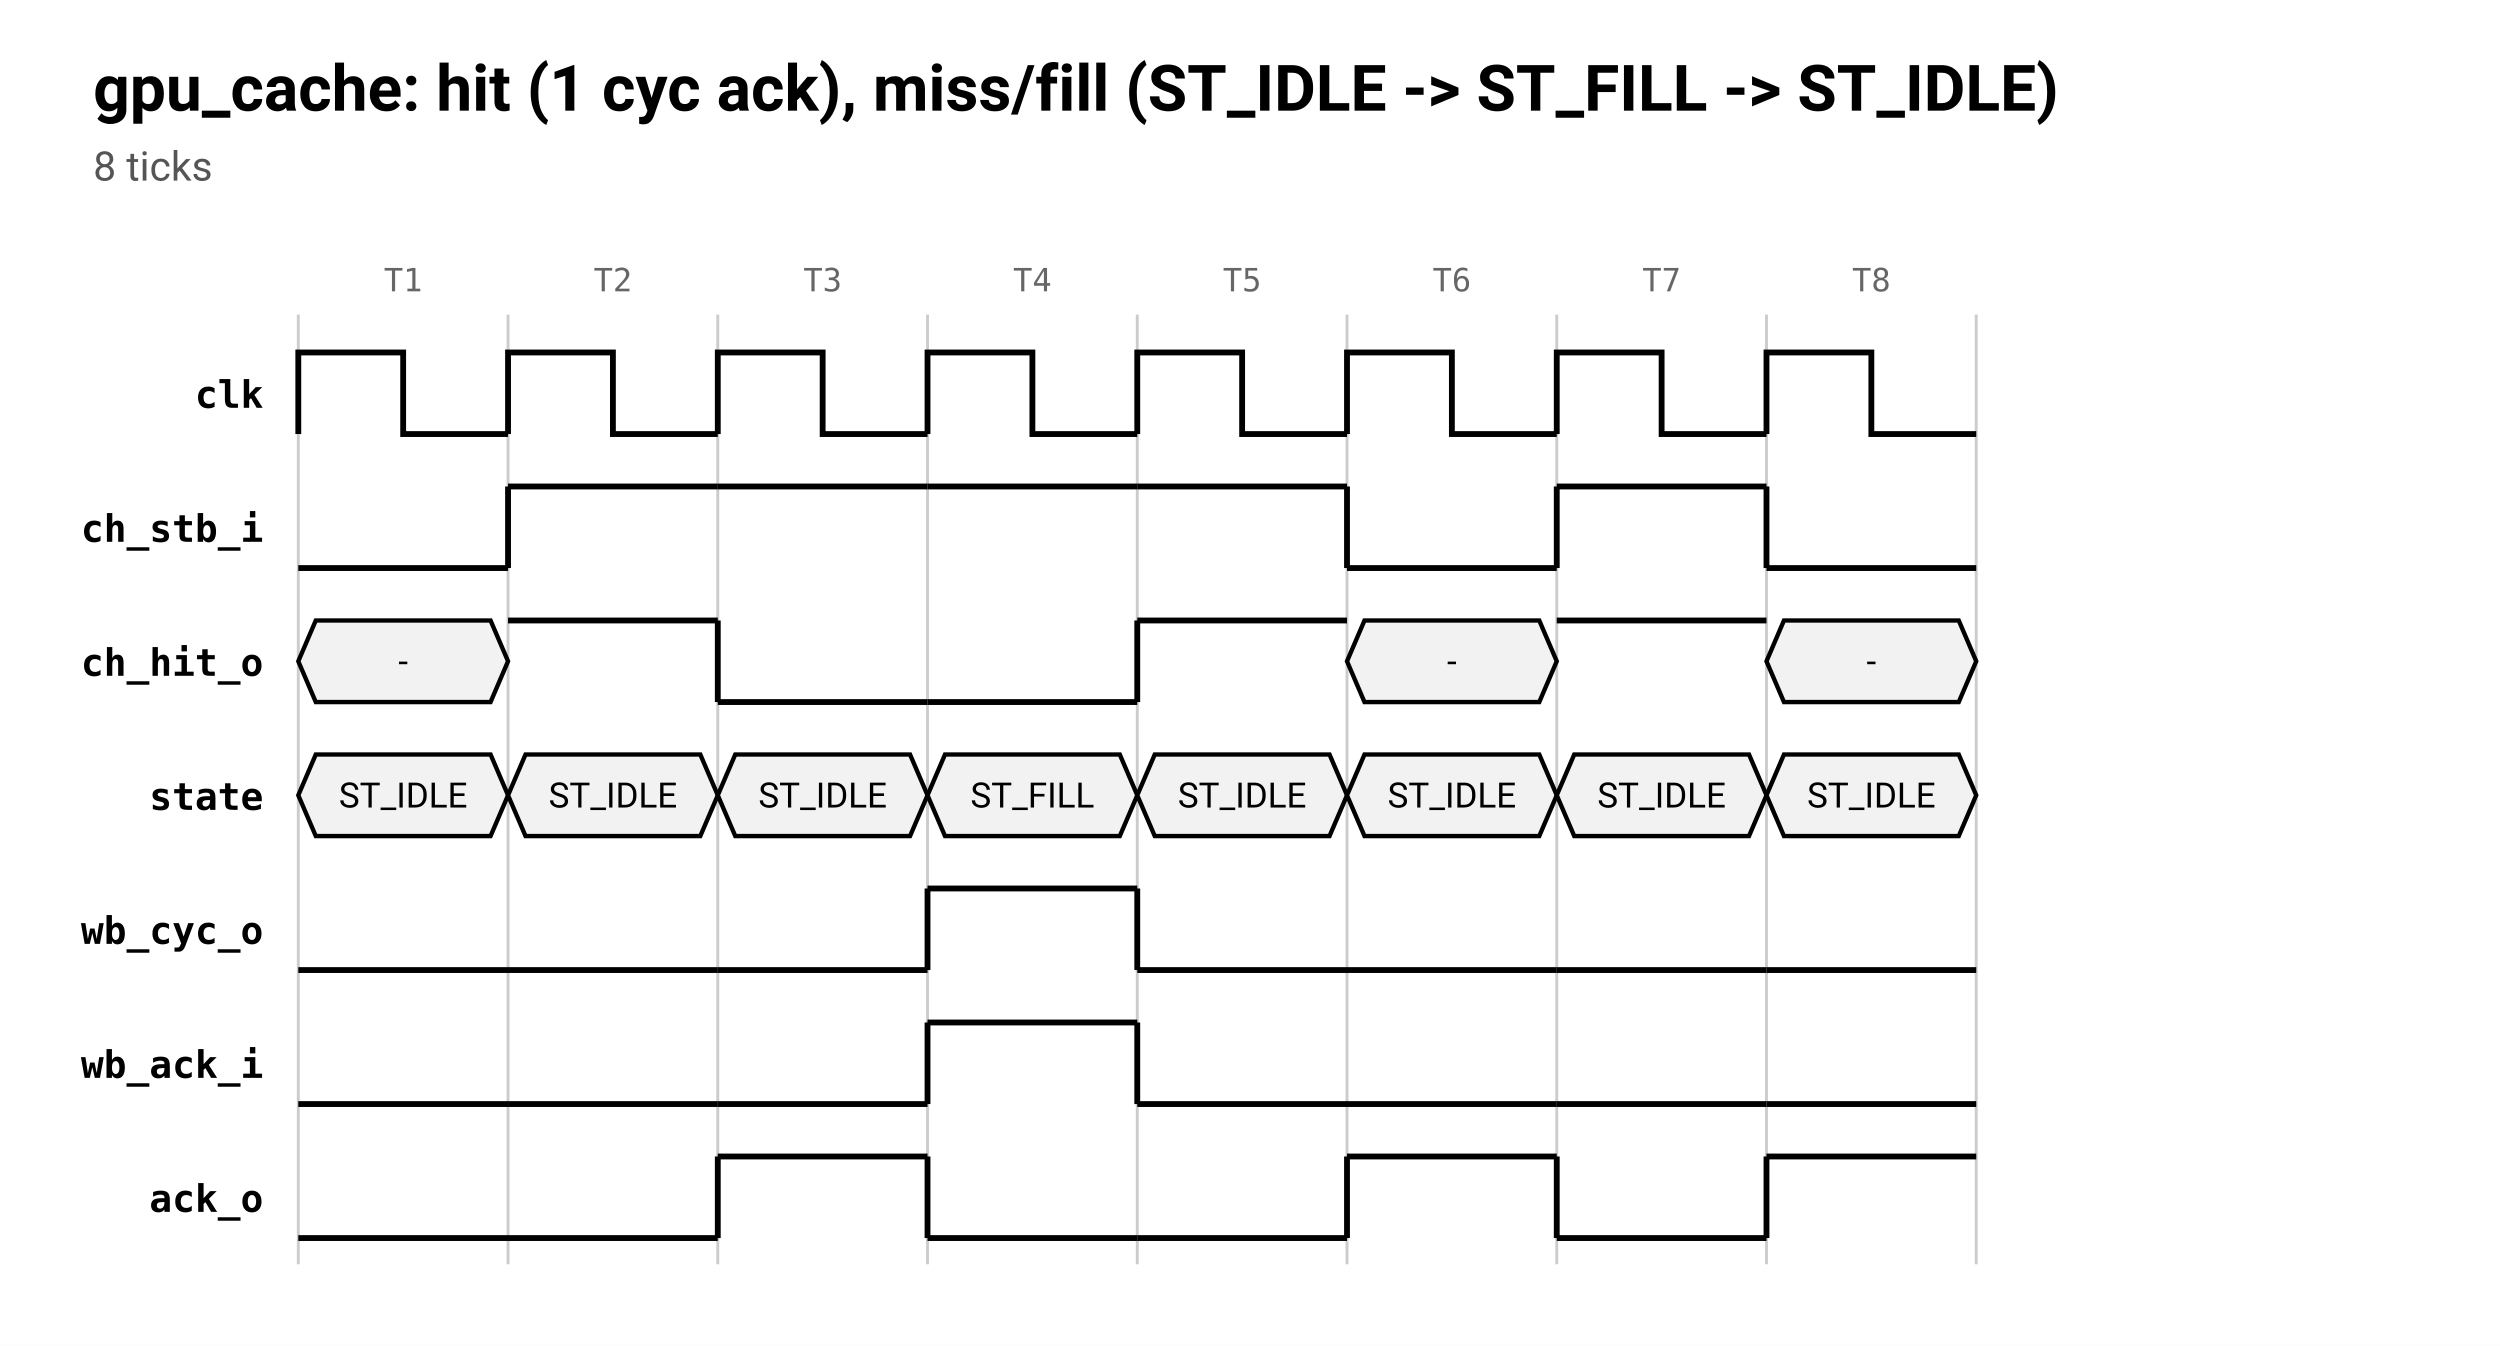
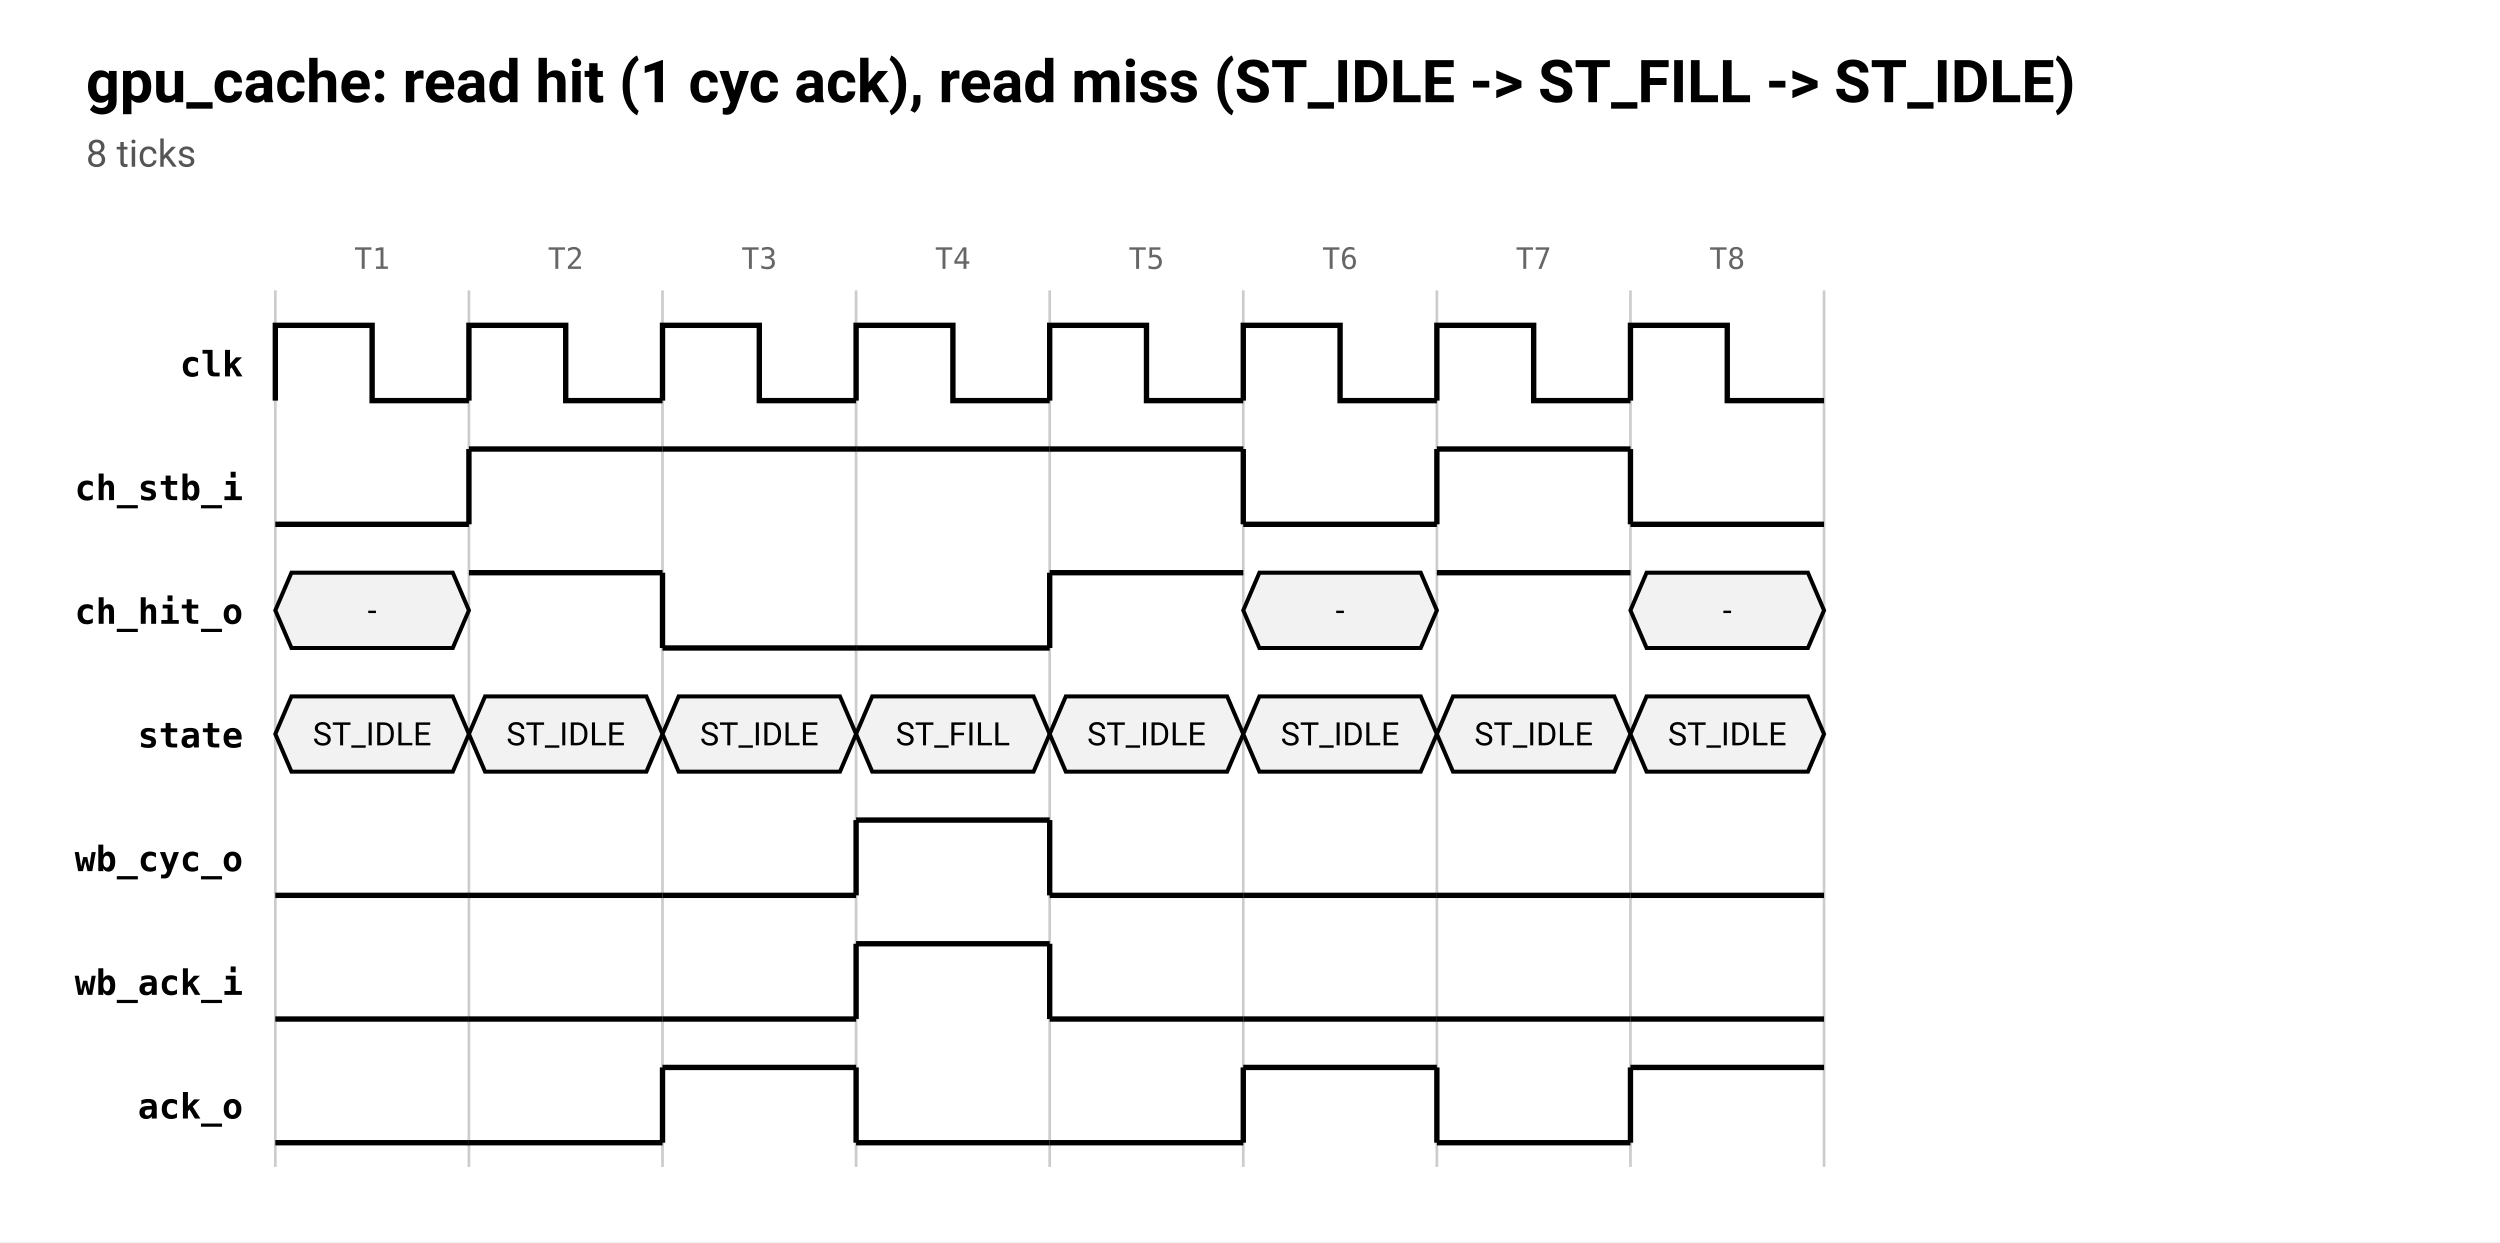
- <svg xmlns="http://www.w3.org/2000/svg" width="858.2" height="462" viewBox="0 0 858.2 462">
+ <svg xmlns="http://www.w3.org/2000/svg" width="929.8" height="462" viewBox="0 0 929.8 462">
  <defs>
    <pattern id="hatch" width="6" height="6" patternUnits="userSpaceOnUse" patternTransform="rotate(45)">
      <rect width="6" height="6" fill="#FFFFFF" />
      <line x1="0" y1="0" x2="0" y2="6" stroke="#B0B0B0" stroke-width="2" />
    </pattern>
    <pattern id="xpat" width="8" height="8" patternUnits="userSpaceOnUse">
      <rect width="8" height="8" fill="#FFFFFF" />
      <path d="M0 0L8 8M8 0L0 8" stroke="#C07070" stroke-width="1" />
    </pattern>
    <marker id="arr" viewBox="0 0 10 10" refX="9" refY="5" markerWidth="8" markerHeight="8" orient="auto">
      <path d="M0 0L10 5L0 10z" fill="#000000" />
    </marker>
  </defs>
  <style>text{font-family:-apple-system,BlinkMacSystemFont,"Segoe UI",Roboto,Helvetica,Arial,sans-serif}.m{font-family:ui-monospace,Menlo,Consolas,"DejaVu Sans Mono",monospace}</style>
-   <rect width="858.2" height="462" fill="#FFFFFF" />
-   <text x="32" y="38" font-size="22" font-weight="700" fill="#000000">gpu_cache: hit (1 cyc ack), miss/fill (ST_IDLE -&gt; ST_FILL -&gt; ST_IDLE)</text>
+   <rect width="929.8" height="462" fill="#FFFFFF" />
+   <text x="32" y="38" font-size="22" font-weight="700" fill="#000000">gpu_cache: read hit (1 cyc ack), read miss (ST_IDLE -&gt; ST_FILL -&gt; ST_IDLE)</text>
  <text x="32" y="62" font-size="14" fill="#555555">8 ticks</text>
  <line x1="102.4" y1="108" x2="102.4" y2="434" stroke="#CCCCCC" stroke-width="1" />
  <text x="138.4" y="100" font-size="11" text-anchor="middle" fill="#666666" class="m">T1</text>
  <line x1="174.4" y1="108" x2="174.4" y2="434" stroke="#CCCCCC" stroke-width="1" />
  <text x="210.4" y="100" font-size="11" text-anchor="middle" fill="#666666" class="m">T2</text>
  <line x1="246.4" y1="108" x2="246.4" y2="434" stroke="#CCCCCC" stroke-width="1" />
  <text x="282.4" y="100" font-size="11" text-anchor="middle" fill="#666666" class="m">T3</text>
  <line x1="318.4" y1="108" x2="318.4" y2="434" stroke="#CCCCCC" stroke-width="1" />
  <text x="354.4" y="100" font-size="11" text-anchor="middle" fill="#666666" class="m">T4</text>
  <line x1="390.4" y1="108" x2="390.4" y2="434" stroke="#CCCCCC" stroke-width="1" />
  <text x="426.4" y="100" font-size="11" text-anchor="middle" fill="#666666" class="m">T5</text>
  <line x1="462.4" y1="108" x2="462.4" y2="434" stroke="#CCCCCC" stroke-width="1" />
  <text x="498.4" y="100" font-size="11" text-anchor="middle" fill="#666666" class="m">T6</text>
  <line x1="534.4" y1="108" x2="534.4" y2="434" stroke="#CCCCCC" stroke-width="1" />
  <text x="570.4" y="100" font-size="11" text-anchor="middle" fill="#666666" class="m">T7</text>
  <line x1="606.4" y1="108" x2="606.4" y2="434" stroke="#CCCCCC" stroke-width="1" />
  <text x="642.4" y="100" font-size="11" text-anchor="middle" fill="#666666" class="m">T8</text>
  <line x1="678.4" y1="108" x2="678.4" y2="434" stroke="#CCCCCC" stroke-width="1" />
  <text x="90.4" y="140" font-size="13" text-anchor="end" fill="#000000" font-weight="700" class="m">clk</text>
  <path d="M102.4 149 L102.4 121 L138.4 121 L138.4 149 L174.4 149 M174.4 149 L174.4 121 L210.4 121 L210.4 149 L246.4 149 M246.4 149 L246.4 121 L282.4 121 L282.4 149 L318.4 149 M318.4 149 L318.4 121 L354.4 121 L354.4 149 L390.4 149 M390.4 149 L390.4 121 L426.4 121 L426.4 149 L462.4 149 M462.4 149 L462.4 121 L498.4 121 L498.4 149 L534.4 149 M534.4 149 L534.4 121 L570.4 121 L570.4 149 L606.4 149 M606.4 149 L606.4 121 L642.4 121 L642.4 149 L678.4 149" fill="none" stroke="#000000" stroke-width="2" />
  <text x="90.4" y="186" font-size="13" text-anchor="end" fill="#000000" font-weight="700" class="m">ch_stb_i</text>
  <line x1="102.4" y1="195" x2="174.4" y2="195" stroke="#000000" stroke-width="2" />
  <line x1="174.4" y1="167" x2="246.4" y2="167" stroke="#000000" stroke-width="2" />
  <line x1="174.4" y1="167" x2="174.4" y2="195" stroke="#000000" stroke-width="2" />
  <line x1="246.4" y1="167" x2="318.4" y2="167" stroke="#000000" stroke-width="2" />
  <line x1="318.4" y1="167" x2="390.4" y2="167" stroke="#000000" stroke-width="2" />
  <line x1="390.4" y1="167" x2="462.4" y2="167" stroke="#000000" stroke-width="2" />
  <line x1="462.4" y1="195" x2="534.4" y2="195" stroke="#000000" stroke-width="2" />
  <line x1="462.4" y1="167" x2="462.4" y2="195" stroke="#000000" stroke-width="2" />
  <line x1="534.4" y1="167" x2="606.4" y2="167" stroke="#000000" stroke-width="2" />
  <line x1="534.4" y1="167" x2="534.4" y2="195" stroke="#000000" stroke-width="2" />
  <line x1="606.4" y1="195" x2="678.4" y2="195" stroke="#000000" stroke-width="2" />
  <line x1="606.4" y1="167" x2="606.4" y2="195" stroke="#000000" stroke-width="2" />
  <text x="90.4" y="232" font-size="13" text-anchor="end" fill="#000000" font-weight="700" class="m">ch_hit_o</text>
  <polygon points="108.4,213 168.4,213 174.4,227 168.4,241 108.4,241 102.4,227" fill="#F2F2F2" stroke="#000000" stroke-width="1.5" />
  <text x="138.4" y="231.2" font-size="12" text-anchor="middle" fill="#000000">-</text>
  <line x1="174.4" y1="213" x2="246.4" y2="213" stroke="#000000" stroke-width="2" />
  <line x1="246.4" y1="241" x2="318.4" y2="241" stroke="#000000" stroke-width="2" />
  <line x1="246.4" y1="213" x2="246.4" y2="241" stroke="#000000" stroke-width="2" />
  <line x1="318.4" y1="241" x2="390.4" y2="241" stroke="#000000" stroke-width="2" />
  <line x1="390.4" y1="213" x2="462.4" y2="213" stroke="#000000" stroke-width="2" />
  <line x1="390.4" y1="213" x2="390.4" y2="241" stroke="#000000" stroke-width="2" />
  <polygon points="468.4,213 528.4,213 534.4,227 528.4,241 468.4,241 462.4,227" fill="#F2F2F2" stroke="#000000" stroke-width="1.5" />
  <text x="498.4" y="231.2" font-size="12" text-anchor="middle" fill="#000000">-</text>
  <line x1="534.4" y1="213" x2="606.4" y2="213" stroke="#000000" stroke-width="2" />
  <polygon points="612.4,213 672.4,213 678.4,227 672.4,241 612.4,241 606.4,227" fill="#F2F2F2" stroke="#000000" stroke-width="1.5" />
  <text x="642.4" y="231.2" font-size="12" text-anchor="middle" fill="#000000">-</text>
  <text x="90.4" y="278" font-size="13" text-anchor="end" fill="#000000" font-weight="700" class="m">state</text>
  <polygon points="108.4,259 168.4,259 174.4,273 168.4,287 108.4,287 102.4,273" fill="#F2F2F2" stroke="#000000" stroke-width="1.5" />
  <text x="138.4" y="277.2" font-size="12" text-anchor="middle" fill="#000000">ST_IDLE</text>
  <polygon points="180.4,259 240.4,259 246.4,273 240.4,287 180.4,287 174.4,273" fill="#F2F2F2" stroke="#000000" stroke-width="1.5" />
  <text x="210.4" y="277.2" font-size="12" text-anchor="middle" fill="#000000">ST_IDLE</text>
  <polygon points="252.4,259 312.4,259 318.4,273 312.4,287 252.4,287 246.4,273" fill="#F2F2F2" stroke="#000000" stroke-width="1.5" />
  <text x="282.4" y="277.2" font-size="12" text-anchor="middle" fill="#000000">ST_IDLE</text>
  <polygon points="324.4,259 384.4,259 390.4,273 384.4,287 324.4,287 318.4,273" fill="#F2F2F2" stroke="#000000" stroke-width="1.5" />
  <text x="354.4" y="277.2" font-size="12" text-anchor="middle" fill="#000000">ST_FILL</text>
  <polygon points="396.4,259 456.4,259 462.4,273 456.4,287 396.4,287 390.4,273" fill="#F2F2F2" stroke="#000000" stroke-width="1.5" />
  <text x="426.4" y="277.2" font-size="12" text-anchor="middle" fill="#000000">ST_IDLE</text>
  <polygon points="468.4,259 528.4,259 534.4,273 528.4,287 468.4,287 462.4,273" fill="#F2F2F2" stroke="#000000" stroke-width="1.5" />
  <text x="498.4" y="277.2" font-size="12" text-anchor="middle" fill="#000000">ST_IDLE</text>
  <polygon points="540.4,259 600.4,259 606.4,273 600.4,287 540.4,287 534.4,273" fill="#F2F2F2" stroke="#000000" stroke-width="1.5" />
  <text x="570.4" y="277.2" font-size="12" text-anchor="middle" fill="#000000">ST_IDLE</text>
  <polygon points="612.4,259 672.4,259 678.4,273 672.4,287 612.4,287 606.4,273" fill="#F2F2F2" stroke="#000000" stroke-width="1.5" />
  <text x="642.4" y="277.2" font-size="12" text-anchor="middle" fill="#000000">ST_IDLE</text>
  <text x="90.4" y="324" font-size="13" text-anchor="end" fill="#000000" font-weight="700" class="m">wb_cyc_o</text>
  <line x1="102.4" y1="333" x2="174.4" y2="333" stroke="#000000" stroke-width="2" />
  <line x1="174.4" y1="333" x2="246.4" y2="333" stroke="#000000" stroke-width="2" />
  <line x1="246.4" y1="333" x2="318.4" y2="333" stroke="#000000" stroke-width="2" />
  <line x1="318.4" y1="305" x2="390.4" y2="305" stroke="#000000" stroke-width="2" />
  <line x1="318.4" y1="305" x2="318.4" y2="333" stroke="#000000" stroke-width="2" />
  <line x1="390.4" y1="333" x2="462.4" y2="333" stroke="#000000" stroke-width="2" />
  <line x1="390.4" y1="305" x2="390.4" y2="333" stroke="#000000" stroke-width="2" />
  <line x1="462.4" y1="333" x2="534.4" y2="333" stroke="#000000" stroke-width="2" />
  <line x1="534.4" y1="333" x2="606.4" y2="333" stroke="#000000" stroke-width="2" />
  <line x1="606.4" y1="333" x2="678.4" y2="333" stroke="#000000" stroke-width="2" />
  <text x="90.4" y="370" font-size="13" text-anchor="end" fill="#000000" font-weight="700" class="m">wb_ack_i</text>
  <line x1="102.4" y1="379" x2="174.4" y2="379" stroke="#000000" stroke-width="2" />
  <line x1="174.4" y1="379" x2="246.4" y2="379" stroke="#000000" stroke-width="2" />
  <line x1="246.4" y1="379" x2="318.4" y2="379" stroke="#000000" stroke-width="2" />
  <line x1="318.4" y1="351" x2="390.4" y2="351" stroke="#000000" stroke-width="2" />
  <line x1="318.4" y1="351" x2="318.4" y2="379" stroke="#000000" stroke-width="2" />
  <line x1="390.4" y1="379" x2="462.4" y2="379" stroke="#000000" stroke-width="2" />
  <line x1="390.4" y1="351" x2="390.4" y2="379" stroke="#000000" stroke-width="2" />
  <line x1="462.4" y1="379" x2="534.4" y2="379" stroke="#000000" stroke-width="2" />
  <line x1="534.4" y1="379" x2="606.4" y2="379" stroke="#000000" stroke-width="2" />
  <line x1="606.4" y1="379" x2="678.4" y2="379" stroke="#000000" stroke-width="2" />
  <text x="90.4" y="416" font-size="13" text-anchor="end" fill="#000000" font-weight="700" class="m">ack_o</text>
  <line x1="102.4" y1="425" x2="174.4" y2="425" stroke="#000000" stroke-width="2" />
  <line x1="174.4" y1="425" x2="246.4" y2="425" stroke="#000000" stroke-width="2" />
  <line x1="246.4" y1="397" x2="318.4" y2="397" stroke="#000000" stroke-width="2" />
  <line x1="246.4" y1="397" x2="246.4" y2="425" stroke="#000000" stroke-width="2" />
  <line x1="318.4" y1="425" x2="390.4" y2="425" stroke="#000000" stroke-width="2" />
  <line x1="318.4" y1="397" x2="318.4" y2="425" stroke="#000000" stroke-width="2" />
  <line x1="390.4" y1="425" x2="462.4" y2="425" stroke="#000000" stroke-width="2" />
  <line x1="462.4" y1="397" x2="534.4" y2="397" stroke="#000000" stroke-width="2" />
  <line x1="462.4" y1="397" x2="462.4" y2="425" stroke="#000000" stroke-width="2" />
  <line x1="534.4" y1="425" x2="606.4" y2="425" stroke="#000000" stroke-width="2" />
  <line x1="534.4" y1="397" x2="534.4" y2="425" stroke="#000000" stroke-width="2" />
  <line x1="606.4" y1="397" x2="678.4" y2="397" stroke="#000000" stroke-width="2" />
  <line x1="606.4" y1="397" x2="606.4" y2="425" stroke="#000000" stroke-width="2" />
</svg>
